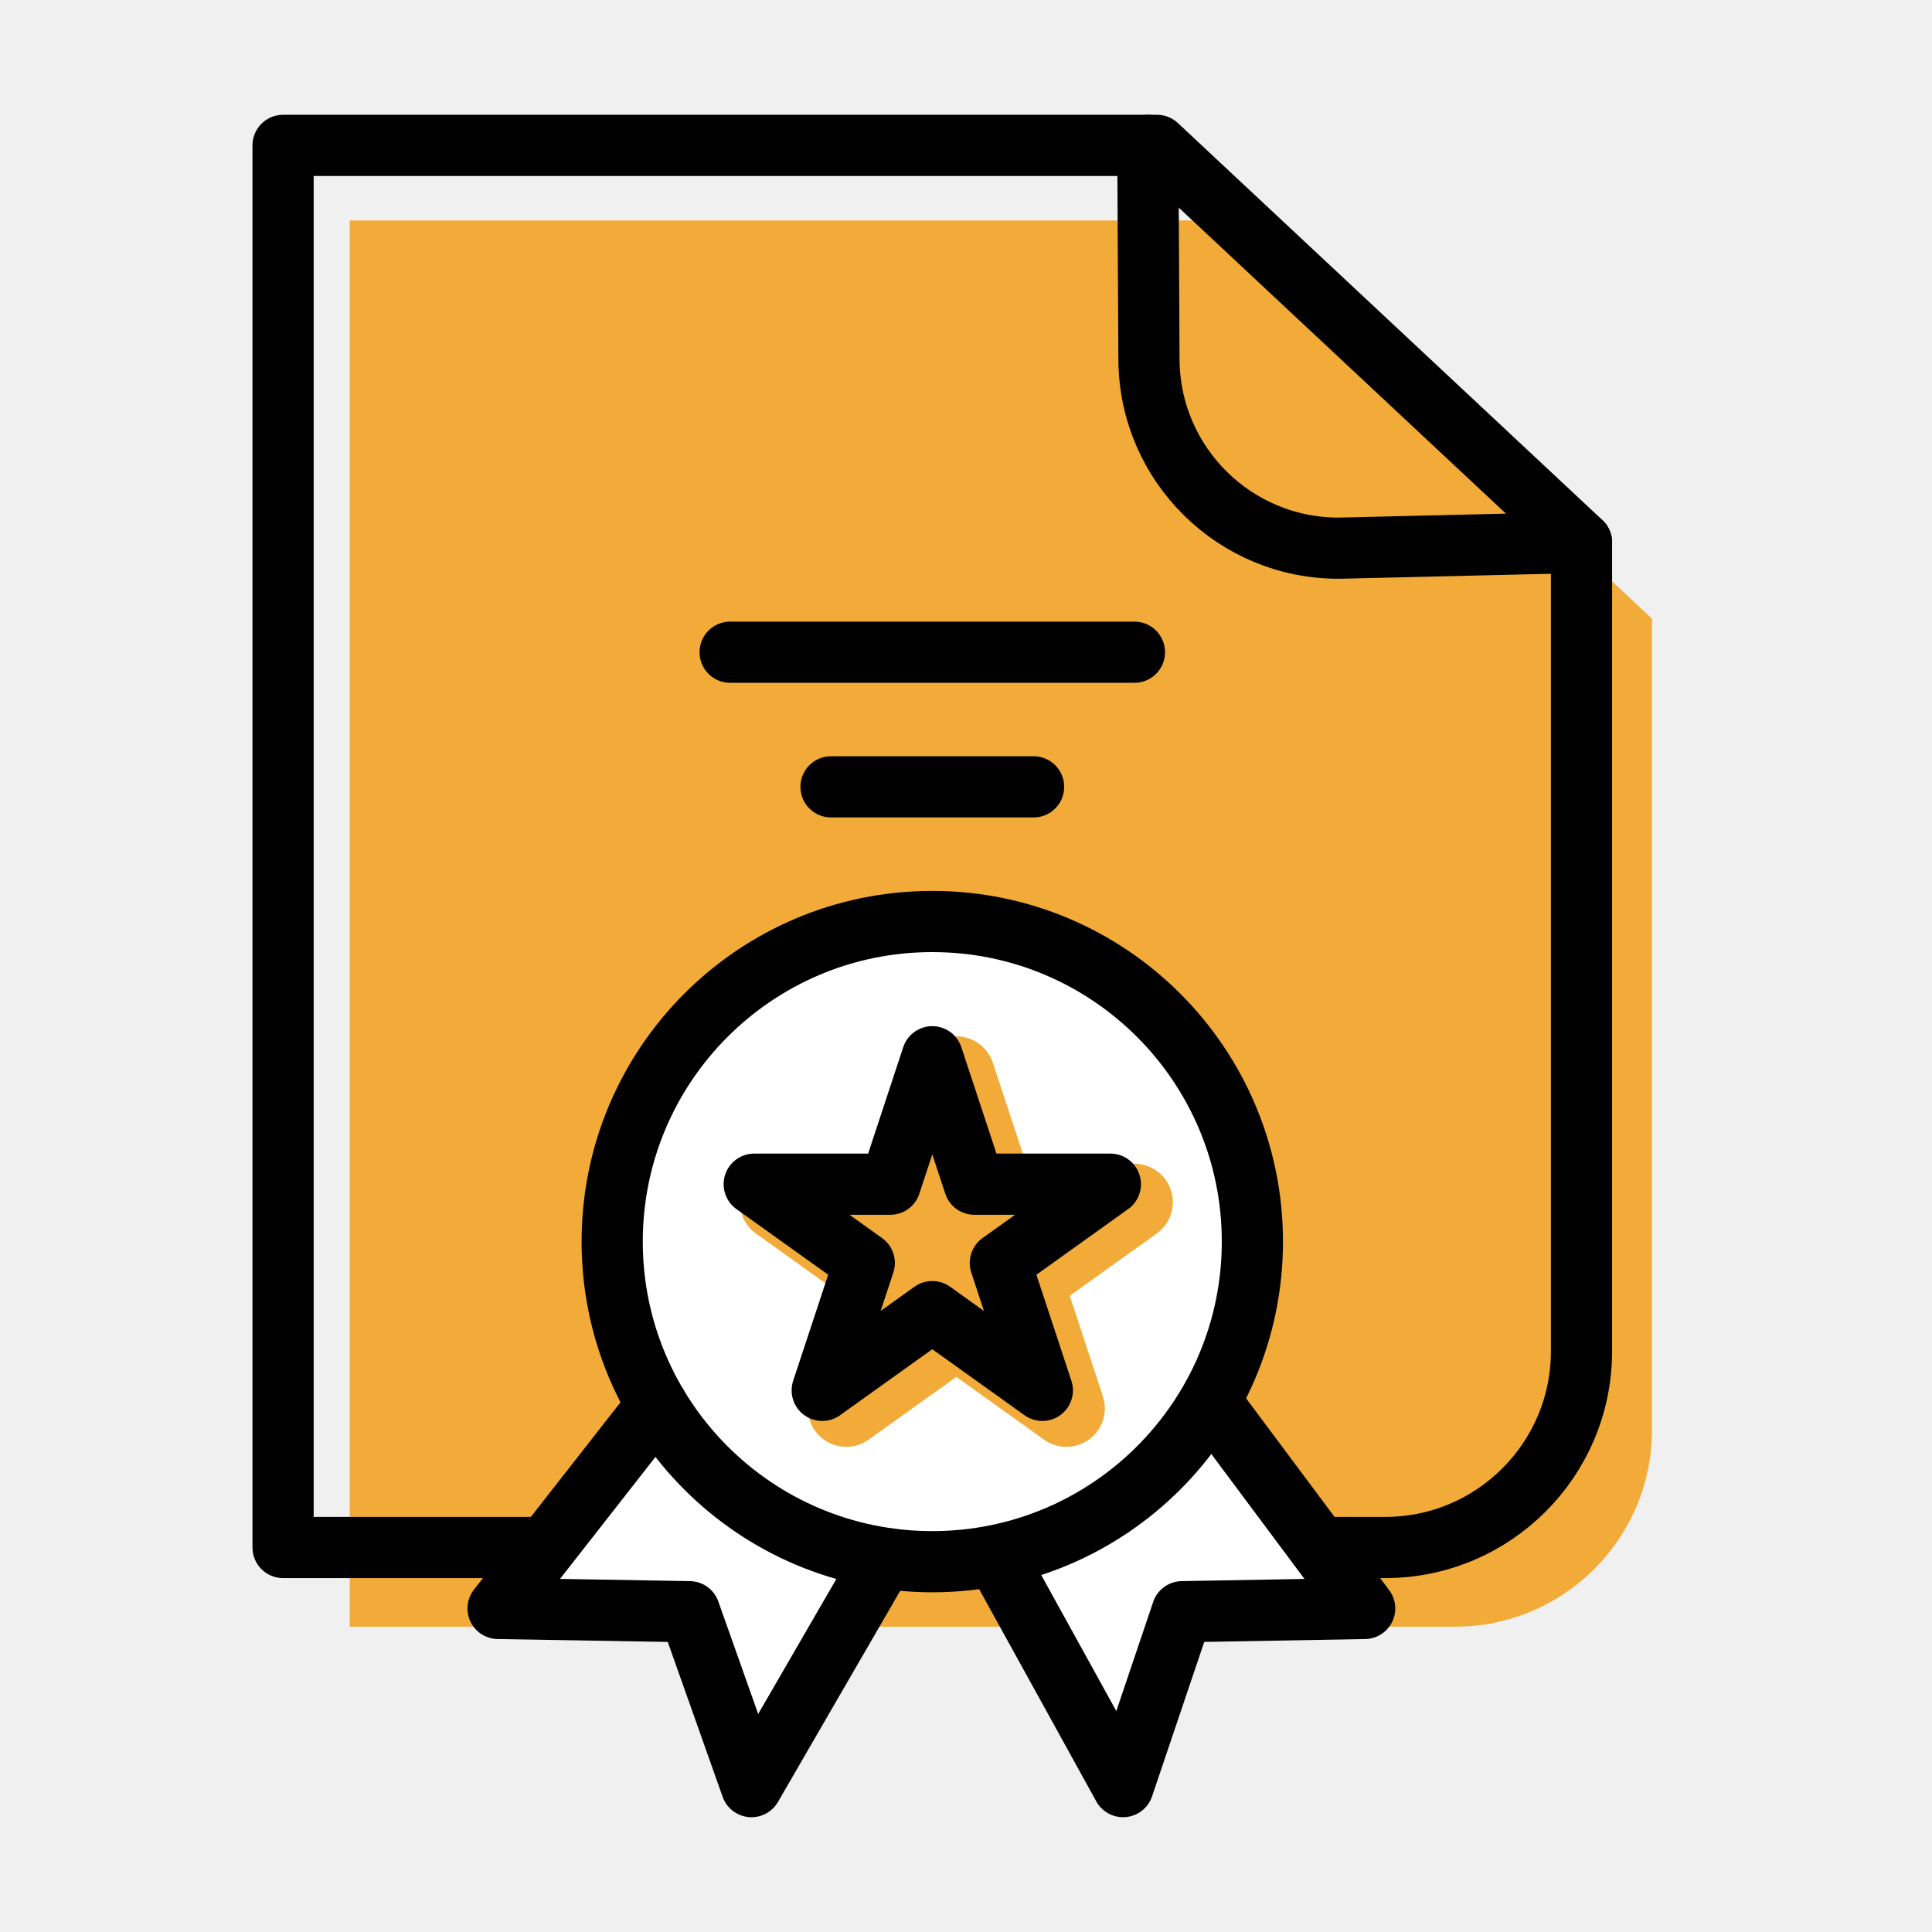
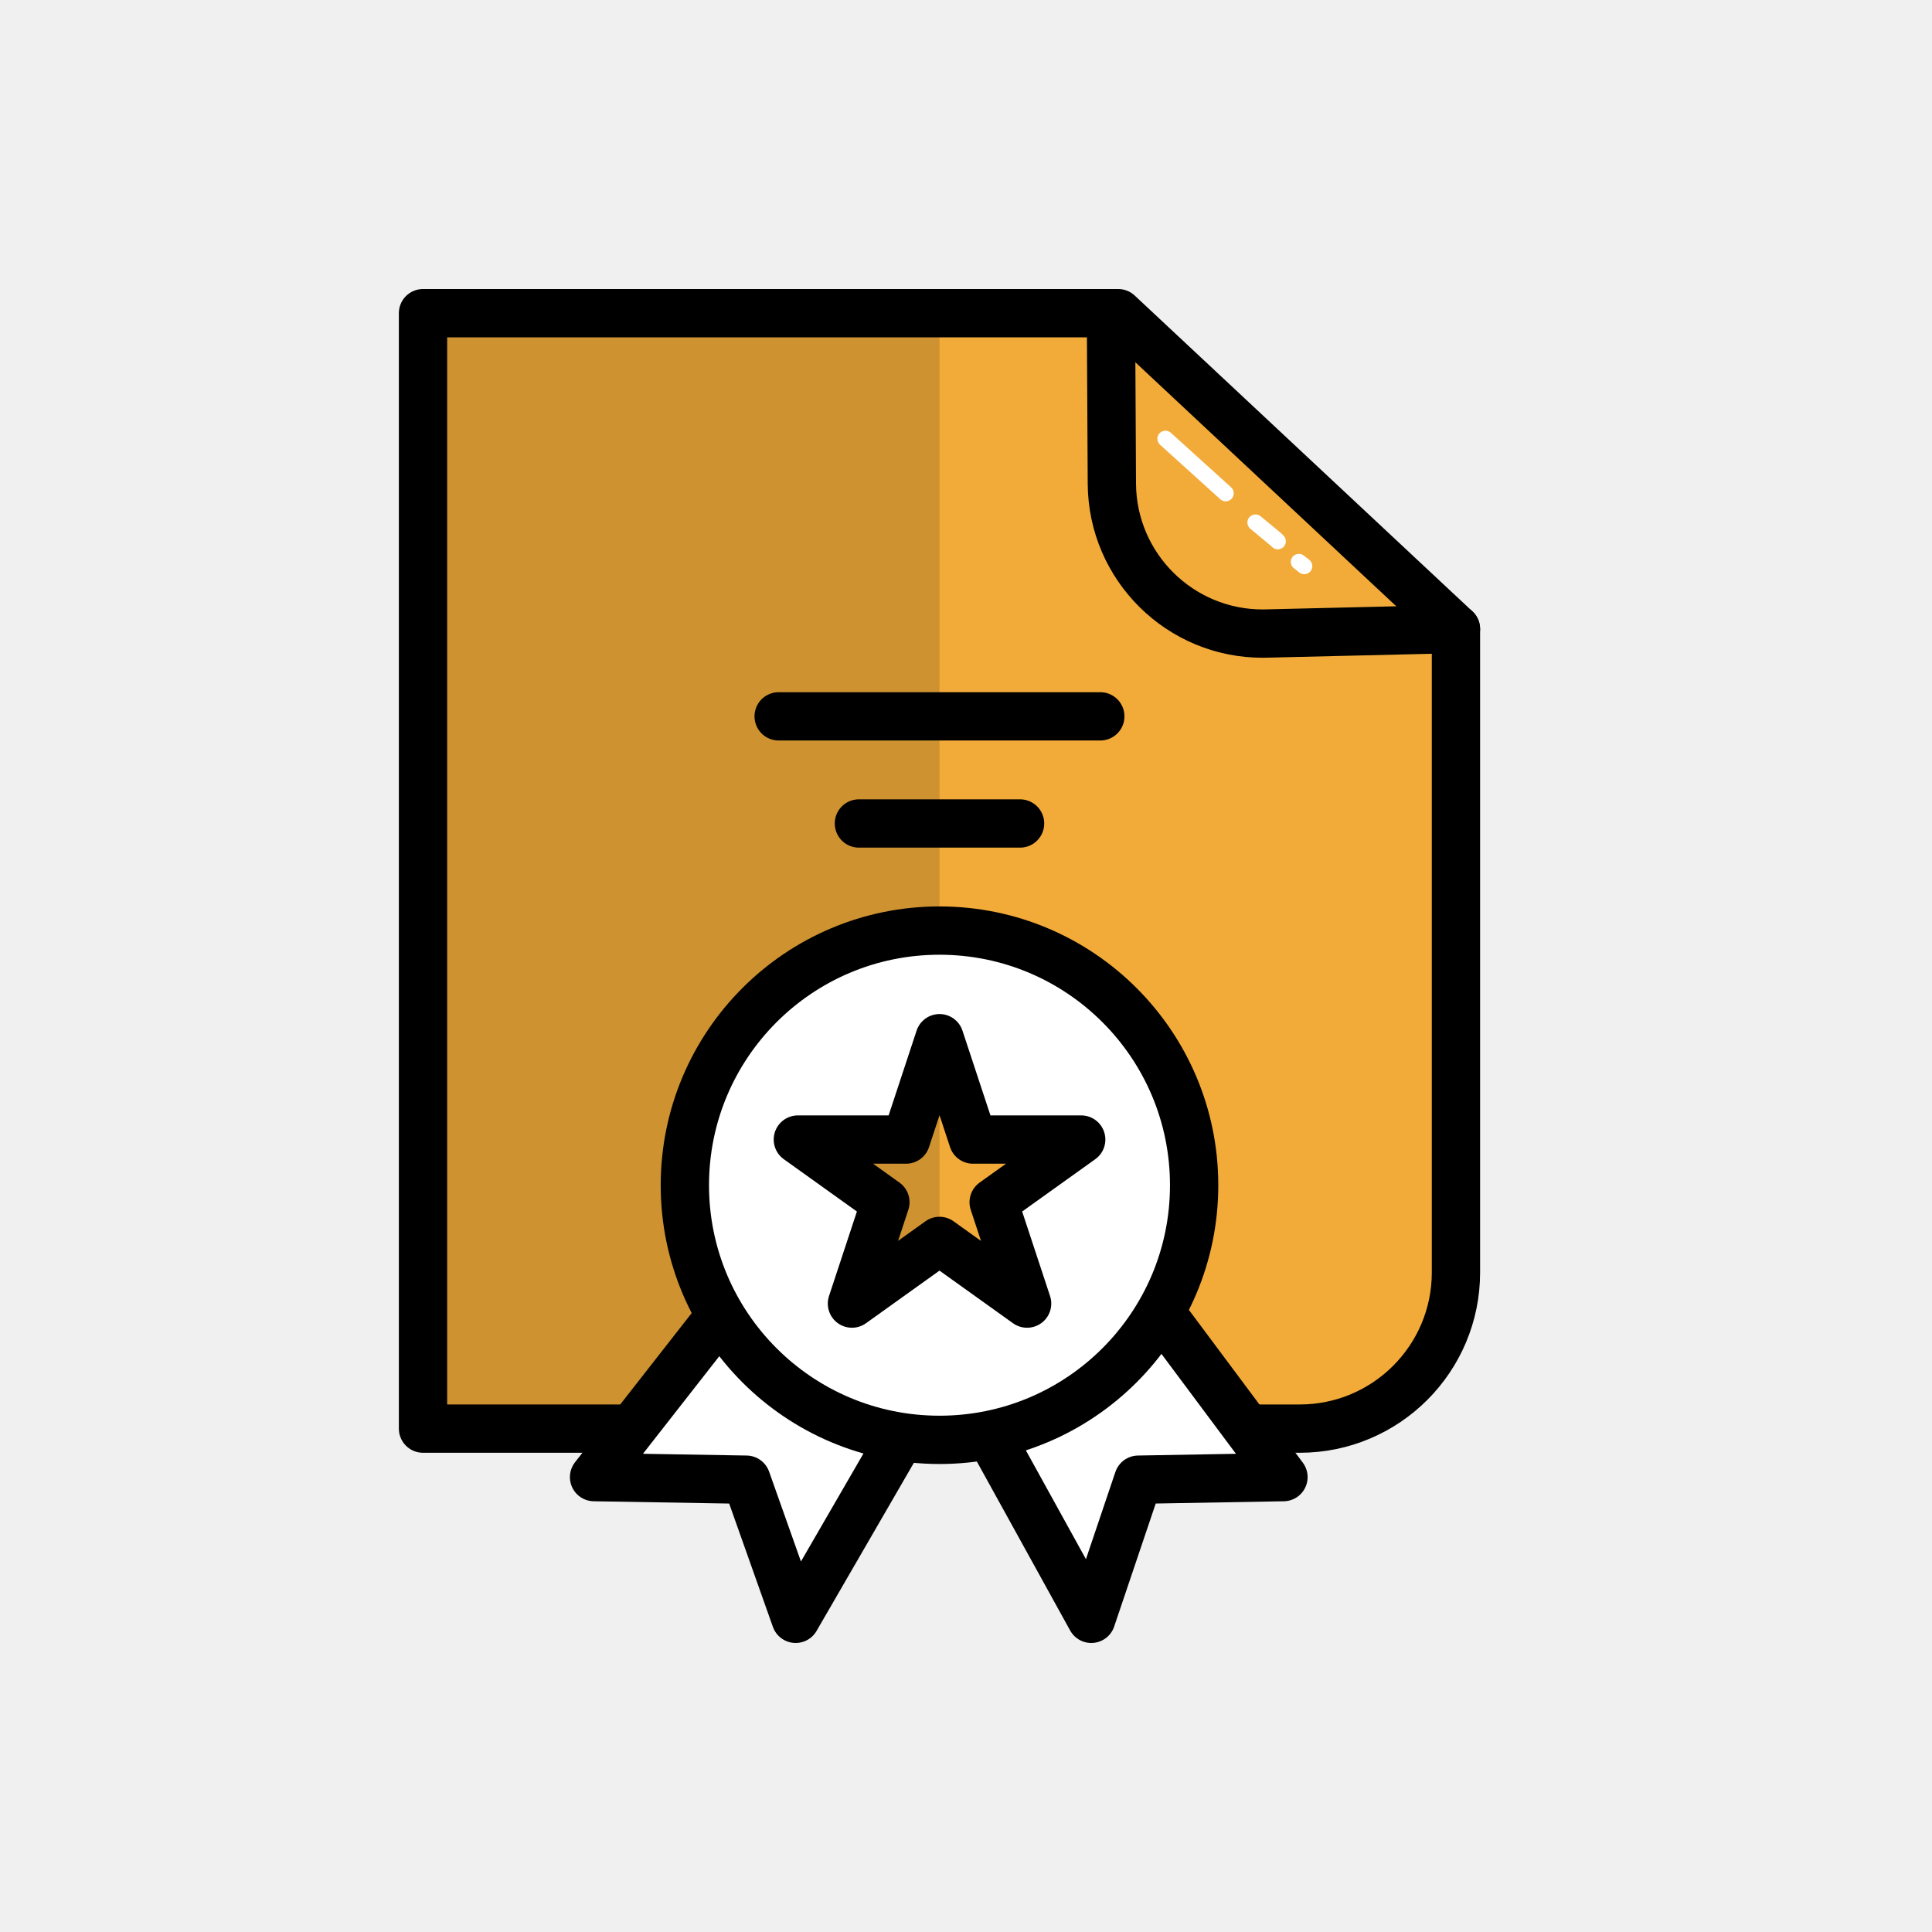
<svg xmlns="http://www.w3.org/2000/svg" viewBox="0 0 600 600">
  <g id="color">
-     <path d="M189.72,505.18H108.61V68.46H380.8l132.23,123.67v251.9c0,33.78-27.38,61.16-61.16,61.16h-20.48" style="fill:#f2ab38;" />
-   </g>
-   <g id="white">
-     <path d="M373.64,435.61h-1.7c10.74-15.88,17.01-35.02,17.01-55.63,0-54.9-44.51-99.41-99.41-99.41s-99.41,44.51-99.41,99.41c0,20.74,6.36,40,17.23,55.93l-44.68,58.03,53.67,3.73,20.54,48.54,41.54-63.94,32.2,1.4,40.14,63.01,18.2-45.27,51.81-5.13-47.14-60.68Zm-14.38-52.54l-27.04,19.35,10.3,31.23c1.62,4.91-.1,10.3-4.26,13.36-2.1,1.55-4.59,2.32-7.08,2.32s-4.87-.74-6.95-2.23l-27.23-19.49-27.23,19.49c-4.2,3.01-9.86,2.97-14.02-.09s-5.88-8.45-4.26-13.36l10.3-31.23-27.04-19.35c-4.22-3.02-6.01-8.42-4.42-13.36,1.59-4.94,6.18-8.29,11.37-8.29h33.61l10.35-31.38c1.61-4.89,6.19-8.2,11.34-8.2s9.73,3.31,11.34,8.2l10.35,31.37h33.61c5.19,0,9.78,3.35,11.37,8.29,1.58,4.94-.2,10.34-4.42,13.36Z" style="fill:#fff;" />
+     <path d="M195.71,445.61h-64.34V99.2h215.9l104.89,98.09v199.81c0,26.79-21.72,48.51-48.51,48.51h-16.25" style="fill:#f2ab38;" />
  </g>
  <g id="Ebene_2">
    <g>
-       <path d="M168.79,480.59H87.91V45.15H359.31l131.84,123.3v251.16c0,33.68-27.3,60.98-60.98,60.98h-20.42" style="fill:none; stroke:#000; stroke-linecap:round; stroke-linejoin:round; stroke-width:19px;" />
-       <path d="M356.47,45.15l.35,66.53c.18,32.5,26.65,58.71,59.15,58.56l75.18-1.78" style="fill:none; stroke:#000; stroke-linecap:round; stroke-linejoin:round; stroke-width:19px;" />
-       <line x1="226.75" y1="202.55" x2="352.31" y2="202.55" style="fill:none; stroke:#000; stroke-linecap:round; stroke-linejoin:round; stroke-width:19px;" />
-       <line x1="258.08" y1="244.36" x2="320.99" y2="244.36" style="fill:none; stroke:#000; stroke-linecap:round; stroke-linejoin:round; stroke-width:19px;" />
-       <circle cx="289.53" cy="385.59" r="99.41" style="fill:none; stroke:#000; stroke-linecap:round; stroke-linejoin:round; stroke-width:19px;" />
-       <polygon points="289.53 328.18 302.59 367.76 344.84 367.76 310.66 392.22 323.71 431.79 289.53 407.33 255.35 431.79 268.41 392.22 234.23 367.76 276.48 367.76 289.53 328.18" style="fill:none; stroke:#000; stroke-linecap:round; stroke-linejoin:round; stroke-width:19px;" />
-       <polyline points="204.07 436.39 154.68 499.52 214.13 500.53 233.38 554.85 273.82 485" style="fill:none; stroke:#000; stroke-linecap:round; stroke-linejoin:round; stroke-width:19px;" />
-       <polyline points="376.72 436.39 423.81 499.52 367.13 500.53 348.78 554.85 310.23 485" style="fill:none; stroke:#000; stroke-linecap:round; stroke-linejoin:round; stroke-width:19px;" />
+       <path d="M195.71,443.67h-64.34V97.26h215.9l104.89,98.09v199.81c0,26.79-21.72,48.51-48.51,48.51h-16.25" style="fill:none; stroke:#000; stroke-linecap:round; stroke-linejoin:round; stroke-width:15px;" />
+       <rect x="131.37" y="97.26" width="160.4" height="346.41" style="opacity:.15;" />
+       <path d="M345.02,97.26l.28,52.93c.14,25.85,21.2,46.7,47.05,46.58l59.81-1.42" style="fill:none; stroke:#000; stroke-linecap:round; stroke-linejoin:round; stroke-width:15px;" />
+       <line x1="241.82" y1="222.47" x2="341.71" y2="222.47" style="fill:none; stroke:#000; stroke-linecap:round; stroke-linejoin:round; stroke-width:15px;" />
+       <line x1="266.74" y1="255.74" x2="316.79" y2="255.74" style="fill:none; stroke:#000; stroke-linecap:round; stroke-linejoin:round; stroke-width:15px;" />
+       <polyline points="361.13 408.5 398.59 458.73 353.5 459.53 338.91 502.74 308.23 447.17" style="fill:#fff; stroke:#000; stroke-linecap:round; stroke-linejoin:round; stroke-width:15px;" />
+       <polyline points="223.78 408.5 184.49 458.73 231.78 459.53 247.1 502.74 279.27 447.17" style="fill:#fff; stroke:#000; stroke-linecap:round; stroke-linejoin:round; stroke-width:15px;" />
+       <path d="M291.77,289c-43.68,0-79.08,35.41-79.08,79.08s35.41,79.08,79.08,79.08,79.08-35.41,79.08-79.08-35.41-79.08-79.08-79.08Zm27.19,115.84l-27.19-19.46-27.19,19.46,10.39-31.48-27.19-19.46h33.61l10.39-31.48,10.39,31.48h33.61l-27.19,19.46,10.39,31.48Z" style="fill:#fff; stroke:#000; stroke-linecap:round; stroke-linejoin:round; stroke-width:15px;" />
+     </g>
+   </g>
+   <g id="Ebene_4">
+     <g>
+       <path d="M361.94,136.26c6.24,5.64,12.47,11.29,18.71,16.93" style="fill:none; stroke:#fff; stroke-linecap:round; stroke-linejoin:round; stroke-width:5px;" />
+       <path d="M389.89,162.27c1.79,1.51,3.66,2.94,5.44,4.46,.5,.43,1.08,.86,1.5,1.37-.1-.12-.18-.25-6.94-5.83Z" style="fill:none; stroke:#fff; stroke-linecap:round; stroke-linejoin:round; stroke-width:5px;" />
+       <line x1="403.37" y1="174.51" x2="405.05" y2="175.82" style="fill:none; stroke:#fff; stroke-linecap:round; stroke-linejoin:round; stroke-width:5px;" />
    </g>
  </g>
</svg>
